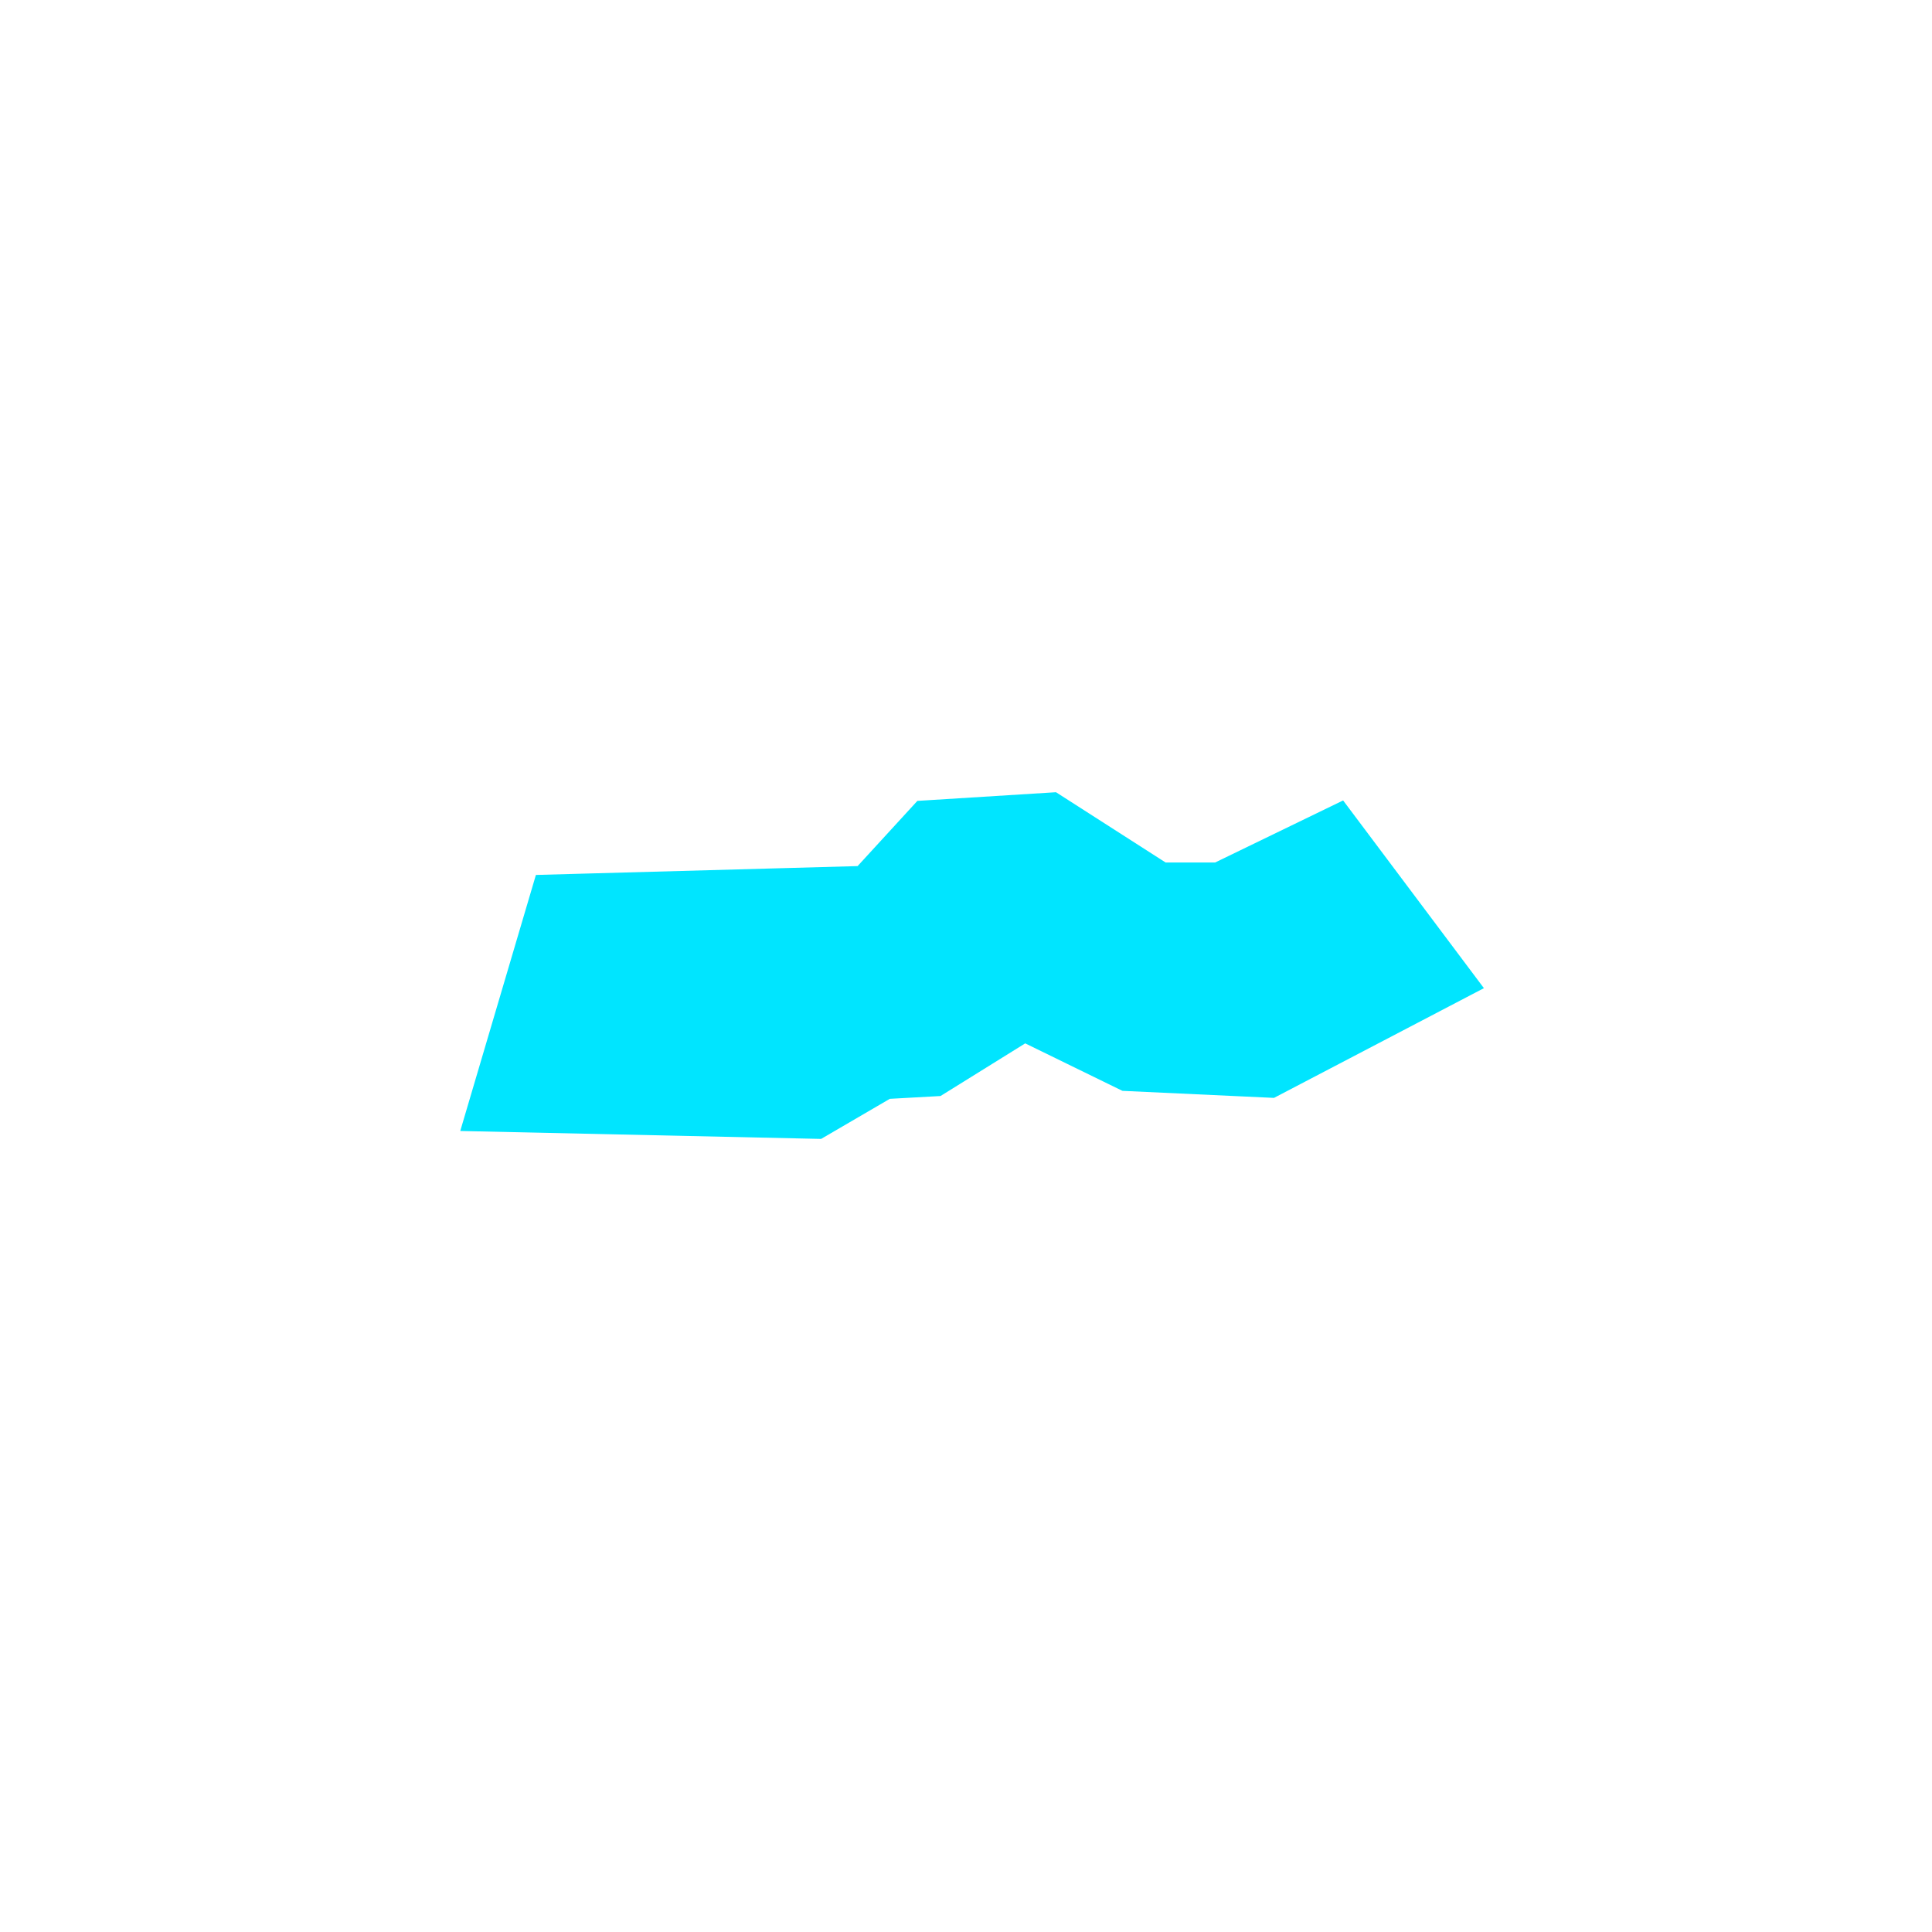
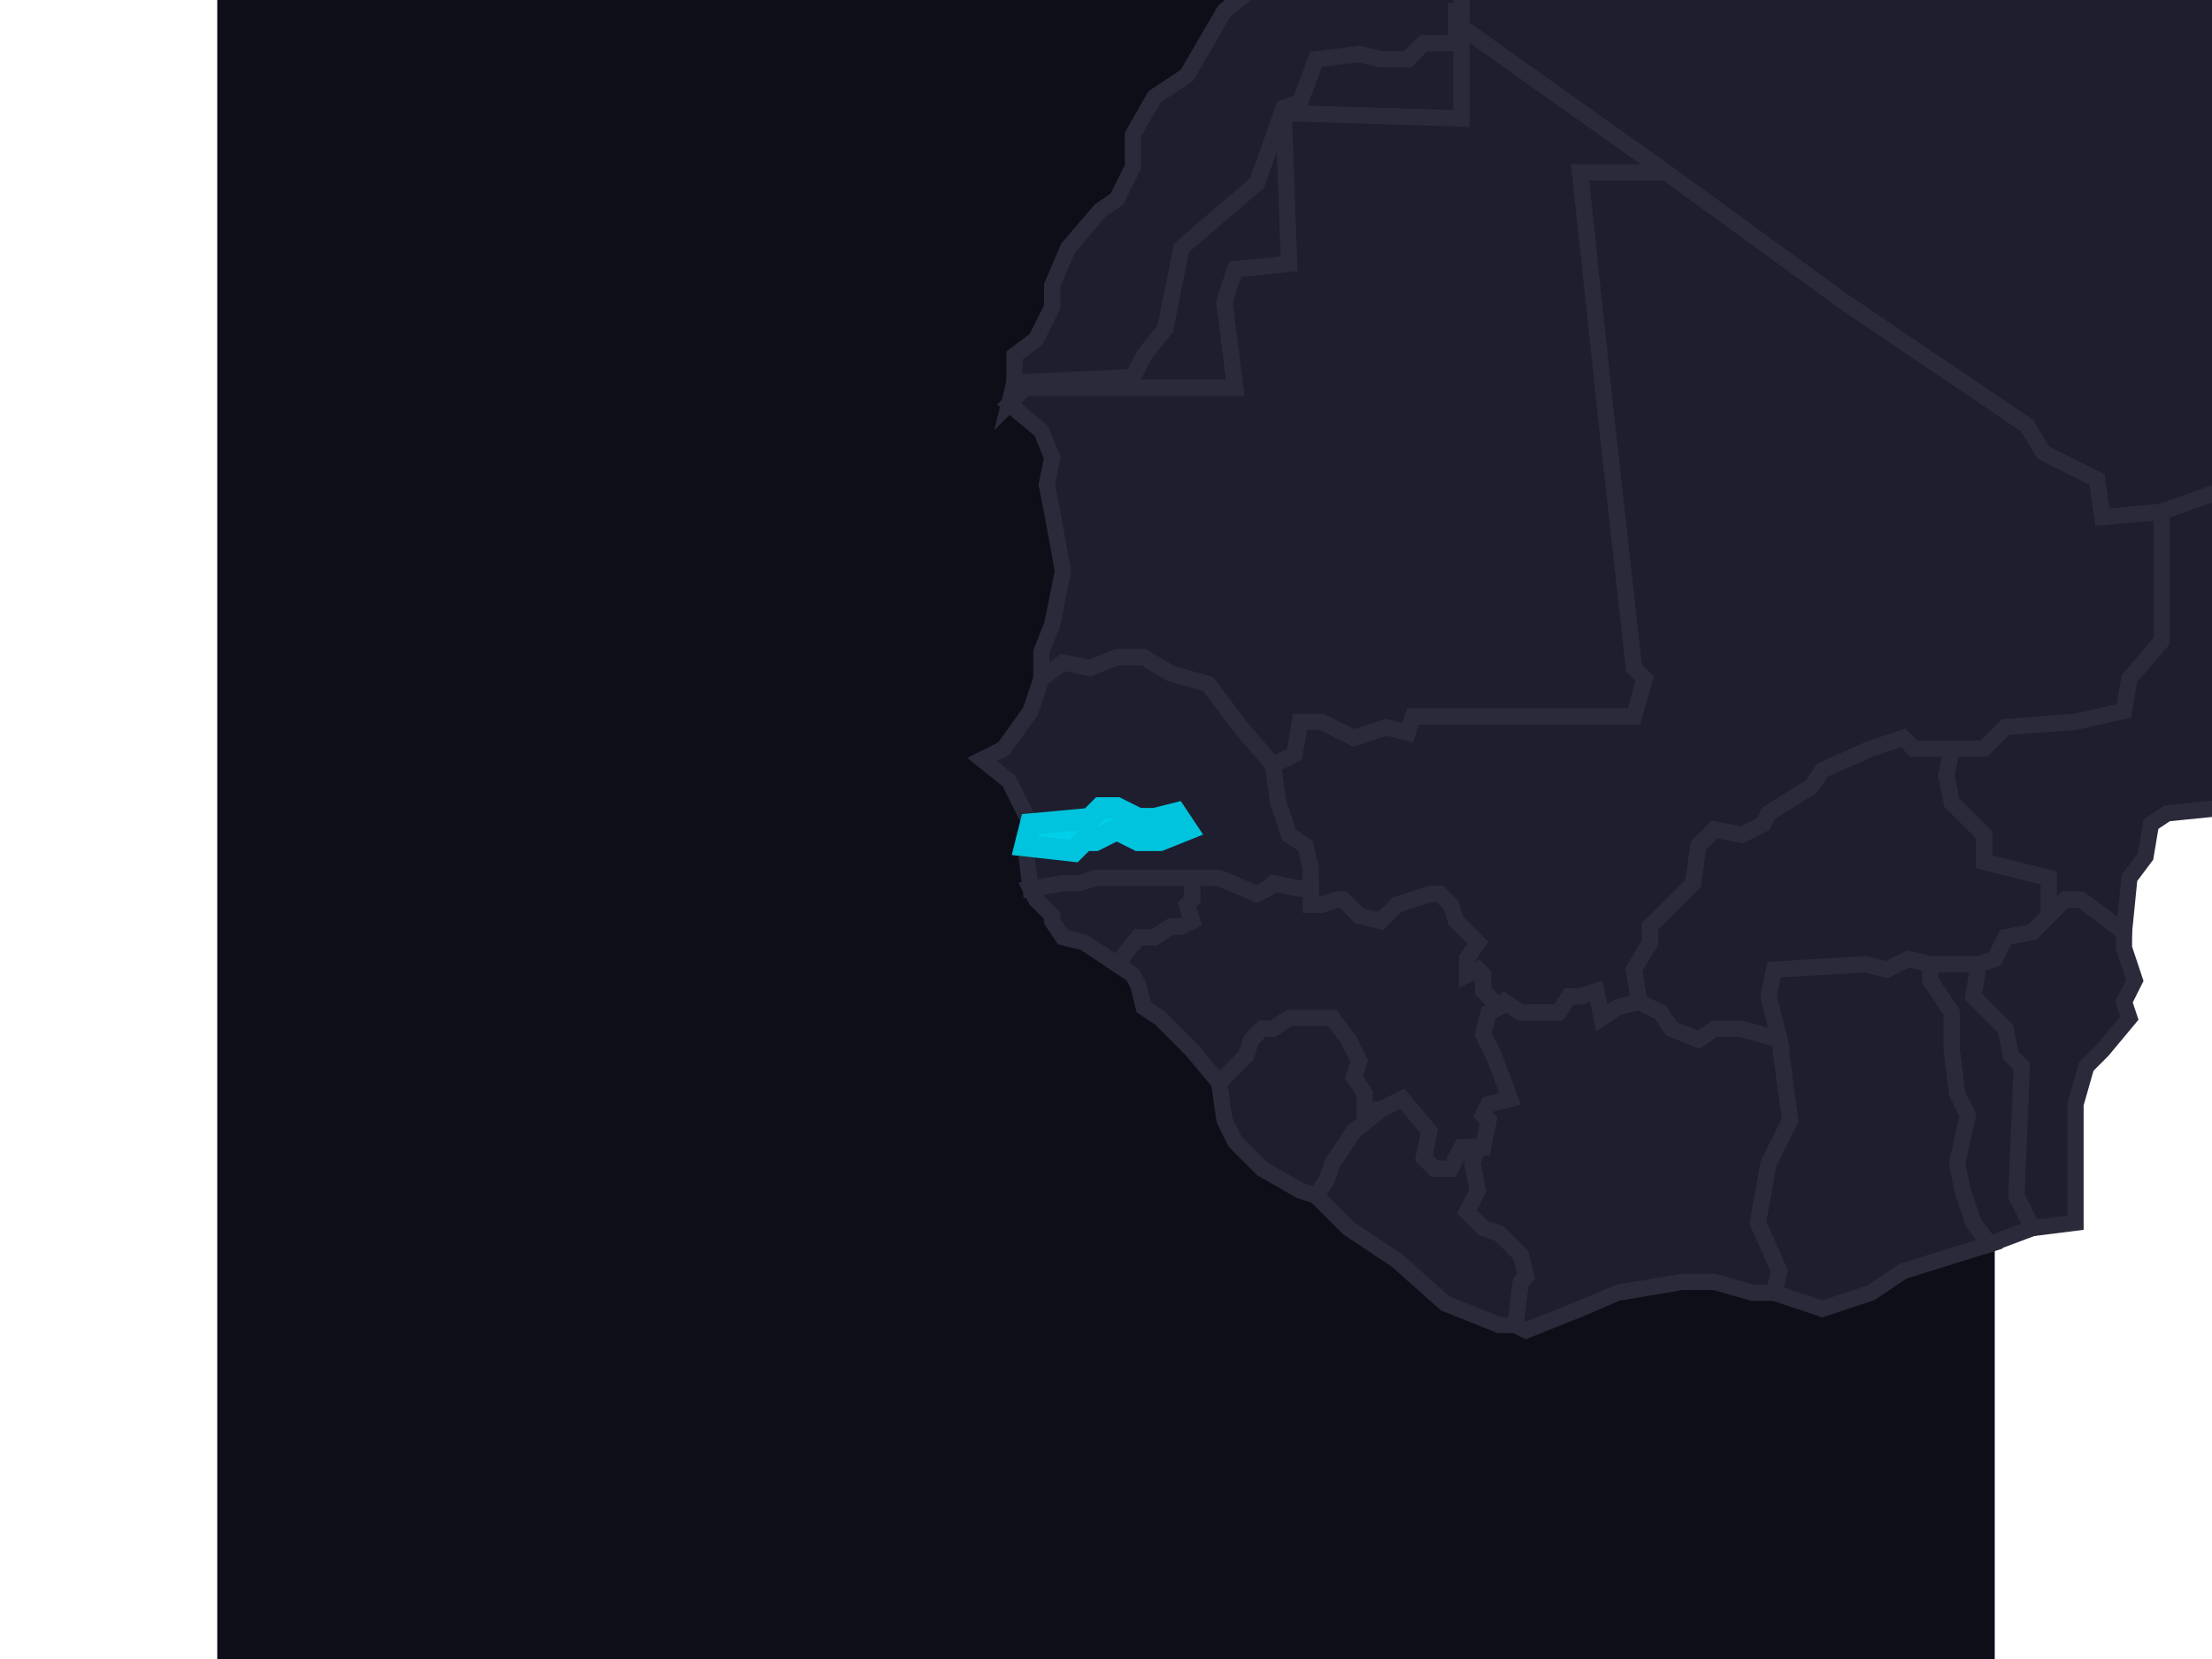
- <svg xmlns="http://www.w3.org/2000/svg" viewBox="-18.84 -15.88 7.00 4.75" width="300" height="300" preserveAspectRatio="xMidYMid meet">
-   <path d="M-16.71,-13.59L-15.62,-13.62L-15.40,-13.86L-15.08,-13.88L-14.69,-13.63L-14.38,-13.63L-14.05,-13.79L-13.84,-13.51L-14.28,-13.28L-14.71,-13.30L-15.14,-13.51L-15.51,-13.28L-15.69,-13.27L-15.93,-13.13L-16.84,-13.15L-16.71,-13.59Z" fill="#00e5ff" stroke="#00e5ff" stroke-width="0.5" fill-opacity="0.8" />
+ <svg xmlns="http://www.w3.org/2000/svg" viewBox="-31.8 -29.0 33.0 30.8" width="400" height="300" preserveAspectRatio="xMidYMid meet">
+   <rect x="-31.8" y="-29.0" width="33.0" height="30.8" fill="#0e0e18" />
+   <path d="M-8.7,-28.8L-8.7,-28.7L-8.7,-28.5L-8.7,-26.8L-12.0,-26.9L-11.9,-24.1L-12.9,-24.0L-13.1,-23.4L-12.9,-21.8L-16.8,-21.8L-17.1,-21.5L-17.0,-21.9L-17.0,-21.9L-14.8,-22.0L-14.6,-22.4L-14.2,-22.9L-13.9,-24.4L-12.5,-25.6L-12.0,-27.0L-11.7,-27.1L-11.4,-27.9L-10.6,-28.0L-10.2,-27.9L-9.7,-27.9L-9.4,-28.2L-8.8,-28.2L-8.8,-28.8L-8.7,-28.8Z" fill="#1e1e2e" stroke="#2a2a3a" stroke-width="0.3" />
+   <path d="M-51.7,-4.2L-52.2,-3.2L-52.6,-2.5L-52.9,-2.1L-53.4,-2.1L-53.6,-2.3L-53.8,-2.4L-54.1,-2.1L-54.5,-2.3L-54.3,-2.7L-54.2,-3.2L-54.0,-3.6L-54.4,-4.2L-54.5,-4.9L-54.0,-5.8L-53.6,-5.7L-52.9,-5.4L-51.8,-4.6L-51.7,-4.2ZM6.2,-57.1L6.7,-56.7L8.1,-56.4L7.6,-55.4L7.5,-54.3L7.2,-54.0L6.7,-54.2L6.8,-53.8L6.0,-53.0L6.0,-52.3L6.5,-52.5L6.8,-51.9L6.8,-51.5L7.1,-51.0L6.7,-50.5L7.0,-49.5L7.5,-49.3L7.4,-48.7L6.5,-47.9L4.6,-48.3L3.1,-47.8L3.0,-47.0L1.8,-46.8L0.7,-47.4L0.3,-47.1L-1.5,-47.8L-1.9,-48.3L-1.4,-49.1L-1.2,-51.9L-2.2,-53.5L-3.0,-54.2L-4.5,-54.8L-4.6,-55.9L-3.3,-56.2L-1.6,-55.8L-1.9,-57.6L-1.0,-56.9L1.3,-58.1L1.6,-59.4L2.5,-59.7L2.7,-59.2L3.1,-59.1L3.6,-58.5L4.3,-57.8L4.8,-57.9L5.7,-57.2L5.9,-57.0L6.2,-57.1ZM8.7,-47.2L9.4,-47.7L9.6,-46.6L9.2,-45.5L8.8,-45.8L8.5,-46.7L8.7,-47.2Z" fill="#1e1e2e" stroke="#2a2a3a" stroke-width="0.3" />
+   <path d="M-16.7,-13.7L-17.1,-14.5L-17.6,-14.9L-17.2,-15.1L-16.7,-15.8L-16.5,-16.4L-16.1,-16.7L-15.6,-16.6L-15.1,-16.8L-14.6,-16.8L-14.1,-16.5L-13.4,-16.3L-12.8,-15.5L-12.2,-14.8L-12.1,-14.1L-11.9,-13.5L-11.6,-13.3L-11.5,-12.9L-11.5,-12.5L-11.7,-12.5L-12.2,-12.6L-12.3,-12.5L-12.5,-12.4L-13.2,-12.7L-13.7,-12.7L-15.5,-12.7L-15.8,-12.6L-16.1,-12.6L-16.7,-12.5L-16.8,-13.3L-15.9,-13.2L-15.7,-13.4L-15.5,-13.4L-15.1,-13.6L-14.7,-13.4L-14.3,-13.4L-13.8,-13.6L-14.0,-13.9L-14.4,-13.8L-14.7,-13.8L-15.1,-14.0L-15.4,-14.0L-15.6,-13.8L-16.7,-13.7Z" fill="#1e1e2e" stroke="#2a2a3a" stroke-width="0.3" />
+   <path d="M-11.5,-12.5L-11.5,-12.9L-11.6,-13.3L-11.9,-13.5L-12.1,-14.1L-12.2,-14.8L-11.8,-15.0L-11.7,-15.6L-11.3,-15.6L-10.7,-15.3L-10.1,-15.5L-9.7,-15.4L-9.6,-15.7L-5.5,-15.7L-5.3,-16.4L-5.5,-16.6L-6.0,-21.1L-6.5,-25.8L-4.9,-25.8L-1.6,-23.4L1.8,-21.1L2.1,-20.6L2.7,-20.3L3.1,-20.1L3.2,-19.4L4.3,-19.5L4.3,-17.1L3.7,-16.4L3.6,-15.8L2.7,-15.6L1.4,-15.5L1.0,-15.1L0.4,-15.1L-0.3,-15.1L-0.5,-15.3L-1.1,-15.1L-2.0,-14.7L-2.2,-14.4L-3.0,-13.9L-3.1,-13.7L-3.5,-13.5L-4.0,-13.6L-4.3,-13.3L-4.4,-12.6L-5.2,-11.8L-5.2,-11.5L-5.5,-11.0L-5.4,-10.4L-5.8,-10.3L-6.1,-10.1L-6.2,-10.6L-6.5,-10.5L-6.7,-10.5L-6.9,-10.2L-7.6,-10.2L-7.9,-10.4L-8.0,-10.3L-8.3,-10.6L-8.3,-10.9L-8.4,-11.0L-8.6,-10.9L-8.6,-11.2L-8.4,-11.5L-8.8,-11.9L-8.9,-12.2L-9.1,-12.4L-9.3,-12.4L-9.6,-12.3L-9.9,-12.2L-10.2,-11.9L-10.6,-12.0L-10.9,-12.3L-11.0,-12.3L-11.3,-12.2L-11.5,-12.2L-11.5,-12.5Z" fill="#1e1e2e" stroke="#2a2a3a" stroke-width="0.3" />
+   <path d="M-17.1,-21.5L-16.8,-21.8L-12.9,-21.8L-13.1,-23.4L-12.9,-24.0L-11.9,-24.1L-12.0,-26.9L-8.7,-26.8L-8.7,-28.5L-4.9,-25.8L-6.5,-25.8L-6.0,-21.1L-5.5,-16.6L-5.3,-16.4L-5.5,-15.7L-9.6,-15.7L-9.7,-15.4L-10.1,-15.5L-10.7,-15.3L-11.3,-15.6L-11.7,-15.6L-11.8,-15.0L-12.2,-14.8L-12.8,-15.5L-13.4,-16.3L-14.1,-16.5L-14.6,-16.8L-15.1,-16.8L-15.6,-16.6L-16.1,-16.7L-16.5,-16.4L-16.5,-16.9L-16.3,-17.4L-16.1,-18.4L-16.3,-19.5L-16.4,-20.0L-16.3,-20.5L-16.5,-21.0L-17.1,-21.5Z" fill="#1e1e2e" stroke="#2a2a3a" stroke-width="0.3" />
+   <path d="M2.7,-6.3L1.9,-6.2L1.6,-6.8L1.7,-9.2L1.5,-9.4L1.4,-9.9L1.1,-10.2L0.8,-10.5L0.9,-11.1L1.2,-11.2L1.4,-11.6L1.9,-11.7L2.2,-12.0L2.5,-12.3L2.8,-12.3L3.6,-11.7L3.6,-11.4L3.8,-10.8L3.6,-10.4L3.7,-10.1L3.2,-9.5L2.9,-9.2L2.7,-8.5L2.7,-7.9L2.7,-6.3Z" fill="#1e1e2e" stroke="#2a2a3a" stroke-width="0.3" />
+   <path d="M14.9,-23.5L15.1,-21.8L15.5,-21.5L15.5,-21.2L15.9,-20.8L15.7,-20.4L15.3,-18.2L15.2,-16.9L14.0,-15.9L13.5,-14.5L14.0,-14.1L14.0,-13.5L14.6,-13.5L14.5,-13.0L14.2,-12.9L14.2,-12.6L14.0,-12.6L13.3,-13.7L13.1,-13.7L12.3,-13.2L11.5,-13.5L11.0,-13.5L10.7,-13.4L10.1,-13.4L9.5,-13.0L9.0,-12.9L7.8,-13.5L7.3,-13.2L6.8,-13.2L6.4,-13.6L5.4,-14.0L4.4,-13.9L4.1,-13.7L4.0,-13.1L3.7,-12.7L3.6,-11.7L2.8,-12.3L2.5,-12.3L2.2,-12.0L2.2,-12.7L1.0,-13.0L1.0,-13.5L0.4,-14.1L0.3,-14.6L0.4,-15.1L1.0,-15.1L1.4,-15.5L2.7,-15.6L3.6,-15.8L3.7,-16.4L4.3,-17.1L4.3,-19.5L5.7,-20.0L8.6,-22.1L12.0,-24.2L13.6,-23.7L14.1,-23.1L14.9,-23.5Z" fill="#1e1e2e" stroke="#2a2a3a" stroke-width="0.3" />
+   <path d="M0.9,-11.1L0.8,-10.5L1.1,-10.2L1.4,-9.9L1.5,-9.4L1.7,-9.2L1.6,-6.8L1.9,-6.2L1.1,-5.9L0.8,-6.3L0.6,-6.9L0.5,-7.4L0.7,-8.3L0.5,-8.7L0.4,-9.5L0.4,-10.2L-0.0,-10.8L0.0,-11.1L0.9,-11.1Z" fill="#1e1e2e" stroke="#2a2a3a" stroke-width="0.3" />
+   <path d="M0.0,-11.1L-0.0,-10.8L0.4,-10.2L0.4,-9.5L0.5,-8.7L0.7,-8.3L0.5,-7.4L0.6,-6.9L0.8,-6.3L1.1,-5.9L-0.5,-5.4L-1.1,-5.0L-2.0,-4.7L-2.9,-5.0L-2.8,-5.4L-3.2,-6.3L-3.0,-7.4L-2.6,-8.2L-2.8,-9.7L-3.0,-10.5L-2.9,-11.0L-1.2,-11.1L-0.8,-11.0L-0.4,-11.2L0.0,-11.1Z" fill="#1e1e2e" stroke="#2a2a3a" stroke-width="0.3" />
+   <path d="M-8.0,-10.3L-7.9,-10.4L-7.6,-10.2L-6.9,-10.2L-6.7,-10.5L-6.5,-10.5L-6.2,-10.6L-6.1,-10.1L-5.8,-10.3L-5.4,-10.4L-5.0,-10.2L-4.8,-9.9L-4.3,-9.7L-4.0,-9.9L-3.5,-9.9L-2.8,-9.7L-2.6,-8.2L-3.0,-7.4L-3.2,-6.3L-2.8,-5.4L-2.9,-5.0L-3.3,-5.0L-4.0,-5.2L-4.6,-5.2L-5.8,-5.0L-6.5,-4.7L-7.5,-4.3L-7.7,-4.4L-7.6,-5.2L-7.5,-5.3L-7.6,-5.7L-8.0,-6.1L-8.3,-6.2L-8.6,-6.5L-8.4,-6.9L-8.5,-7.4L-8.4,-7.7L-8.3,-7.7L-8.2,-8.2L-8.3,-8.3L-8.2,-8.5L-7.8,-8.6L-8.1,-9.4L-8.3,-9.8L-8.2,-10.2L-8.0,-10.3Z" fill="#1e1e2e" stroke="#2a2a3a" stroke-width="0.3" />
+   <path d="M-13.7,-12.7L-13.2,-12.7L-12.5,-12.4L-12.3,-12.5L-12.2,-12.6L-11.7,-12.5L-11.5,-12.5L-11.5,-12.2L-11.3,-12.2L-11.0,-12.3L-10.9,-12.3L-10.6,-12.0L-10.2,-11.9L-9.9,-12.2L-9.6,-12.3L-9.3,-12.4L-9.1,-12.4L-8.9,-12.2L-8.8,-11.9L-8.4,-11.5L-8.6,-11.2L-8.6,-10.9L-8.4,-11.0L-8.3,-10.9L-8.3,-10.6L-8.0,-10.3L-8.2,-10.2L-8.3,-9.8L-8.1,-9.4L-7.8,-8.6L-8.2,-8.5L-8.3,-8.3L-8.2,-8.2L-8.3,-7.7L-8.4,-7.7L-8.7,-7.7L-8.9,-7.3L-9.2,-7.3L-9.4,-7.5L-9.3,-8.0L-9.8,-8.6L-10.0,-8.5L-10.2,-8.4L-10.5,-8.4L-10.5,-8.7L-10.7,-9.0L-10.6,-9.3L-10.8,-9.7L-11.1,-10.1L-11.9,-10.1L-12.2,-9.9L-12.4,-9.9L-12.6,-9.7L-12.7,-9.4L-13.2,-8.9L-13.7,-9.5L-14.1,-9.9L-14.3,-10.1L-14.6,-10.3L-14.7,-10.7L-14.8,-10.9L-15.1,-11.1L-14.7,-11.6L-14.4,-11.6L-14.1,-11.8L-13.9,-11.8L-13.7,-11.9L-13.8,-12.2L-13.7,-12.3L-13.7,-12.7Z" fill="#1e1e2e" stroke="#2a2a3a" stroke-width="0.3" />
+   <path d="M-16.7,-12.5L-16.1,-12.6L-15.8,-12.6L-15.5,-12.7L-13.7,-12.7L-13.7,-12.3L-13.8,-12.2L-13.7,-11.9L-13.9,-11.8L-14.1,-11.8L-14.4,-11.6L-14.7,-11.6L-15.1,-11.1L-15.7,-11.5L-16.1,-11.6L-16.3,-11.9L-16.3,-12.0L-16.6,-12.3L-16.7,-12.5Z" fill="#1e1e2e" stroke="#2a2a3a" stroke-width="0.3" />
+   <path d="M-8.4,-7.7L-8.5,-7.4L-8.4,-6.9L-8.6,-6.5L-8.3,-6.2L-8.0,-6.1L-7.6,-5.7L-7.5,-5.3L-7.6,-5.2L-7.7,-4.4L-8.0,-4.4L-9.0,-4.8L-9.9,-5.6L-10.8,-6.2L-11.4,-6.8L-11.2,-7.1L-11.1,-7.4L-10.7,-8.0L-10.2,-8.4L-10.0,-8.5L-9.8,-8.6L-9.3,-8.0L-9.4,-7.5L-9.2,-7.3L-8.9,-7.3L-8.7,-7.7L-8.4,-7.7Z" fill="#1e1e2e" stroke="#2a2a3a" stroke-width="0.3" />
+   <path d="M-13.2,-8.9L-12.7,-9.4L-12.6,-9.7L-12.4,-9.9L-12.2,-9.9L-11.9,-10.1L-11.1,-10.1L-10.8,-9.7L-10.6,-9.3L-10.7,-9.0L-10.5,-8.7L-10.5,-8.4L-10.2,-8.4L-10.7,-8.0L-11.1,-7.4L-11.2,-7.1L-11.4,-6.8L-11.7,-6.9L-12.4,-7.3L-12.9,-7.8L-13.1,-8.2L-13.2,-8.9Z" fill="#1e1e2e" stroke="#2a2a3a" stroke-width="0.3" />
+   <path d="M-5.4,-10.4L-5.5,-11.0L-5.2,-11.5L-5.2,-11.8L-4.4,-12.6L-4.3,-13.3L-4.0,-13.6L-3.5,-13.5L-3.1,-13.7L-3.0,-13.9L-2.2,-14.4L-2.0,-14.7L-1.1,-15.1L-0.5,-15.3L-0.3,-15.1L0.4,-15.1L0.3,-14.6L0.4,-14.1L1.0,-13.5L1.0,-13.0L2.2,-12.7L2.2,-12.0L1.9,-11.7L1.4,-11.6L1.2,-11.2L0.9,-11.1L0.0,-11.1L-0.4,-11.2L-0.8,-11.0L-1.2,-11.1L-2.9,-11.0L-3.0,-10.5L-2.8,-9.7L-3.5,-9.9L-4.0,-9.9L-4.3,-9.7L-4.8,-9.9L-5.0,-10.2L-5.4,-10.4Z" fill="#1e1e2e" stroke="#2a2a3a" stroke-width="0.3" />
+   <path d="M-8.7,-28.5L-8.7,-28.7L-8.7,-28.8L-8.7,-30.1L-7.1,-31.0L-6.1,-31.2L-5.2,-31.5L-4.9,-32.1L-3.7,-32.5L-3.6,-33.4L-3.1,-33.5L-2.6,-33.9L-1.3,-34.1L-1.1,-34.6L-1.4,-34.8L-1.7,-36.1L-1.8,-36.8L-2.2,-37.6L-1.2,-38.3L-0.1,-38.5L0.5,-39.0L1.5,-39.4L3.2,-39.6L4.8,-39.7L5.3,-39.5L6.3,-40.0L7.3,-40.0L7.7,-39.7L8.4,-39.8L8.2,-39.2L8.4,-38.0L8.1,-37.0L7.5,-36.3L7.6,-35.4L8.4,-34.7L8.4,-34.4L9.1,-33.9L9.5,-31.8L9.8,-30.8L9.9,-30.3L9.7,-29.3L9.8,-28.8L9.6,-28.2L9.7,-27.5L9.3,-27.0L9.9,-26.2L9.9,-25.8L10.3,-25.2L10.8,-25.4L11.6,-24.8L12.0,-24.2L8.6,-22.1L5.7,-20.0L4.3,-19.5L3.2,-19.4L3.1,-20.1L2.7,-20.3L2.1,-20.6L1.8,-21.1L-1.6,-23.4L-4.9,-25.8L-8.7,-28.5Z" fill="#1e1e2e" stroke="#2a2a3a" stroke-width="0.3" />
+   <path d="M-2.2,-37.6L-1.8,-36.8L-1.7,-36.1L-1.4,-34.8L-1.1,-34.6L-1.3,-34.1L-2.6,-33.9L-3.1,-33.5L-3.6,-33.4L-3.7,-32.5L-4.9,-32.1L-5.2,-31.5L-6.1,-31.2L-7.1,-31.0L-8.7,-30.1L-8.7,-28.8L-8.8,-28.8L-8.8,-28.2L-9.4,-28.2L-9.7,-27.9L-10.2,-27.9L-10.6,-28.0L-11.4,-27.9L-11.7,-27.1L-12.0,-27.0L-12.5,-25.6L-13.9,-24.4L-14.2,-22.9L-14.6,-22.4L-14.8,-22.0L-17.0,-21.9L-17.0,-21.9L-17.0,-22.4L-16.6,-22.7L-16.3,-23.3L-16.3,-23.7L-16.0,-24.4L-15.4,-25.1L-15.1,-25.3L-14.8,-25.9L-14.8,-26.5L-14.4,-27.2L-13.8,-27.6L-13.1,-28.8L-13.1,-28.8L-12.6,-29.2L-11.7,-29.4L-10.9,-30.1L-10.4,-30.4L-9.6,-31.4L-9.8,-32.8L-9.4,-33.9L-9.3,-34.5L-8.7,-35.3L-7.7,-35.8L-6.9,-36.3L-6.2,-37.6L-5.9,-38.3L-5.2,-38.3L-4.6,-37.8L-3.6,-37.9L-2.6,-37.6L-2.2,-37.6Z" fill="#1e1e2e" stroke="#2a2a3a" stroke-width="0.3" />
+   <path d="M-16.7,-13.7L-15.6,-13.8L-15.4,-14.0L-15.1,-14.0L-14.7,-13.8L-14.4,-13.8L-14.0,-13.9L-13.8,-13.6L-14.3,-13.4L-14.7,-13.4L-15.1,-13.6L-15.5,-13.4L-15.7,-13.4L-15.9,-13.2L-16.8,-13.3L-16.7,-13.7Z" fill="#00e5ff" stroke="#00c4dd" stroke-width="0.4" fill-opacity="0.9" />
</svg>
